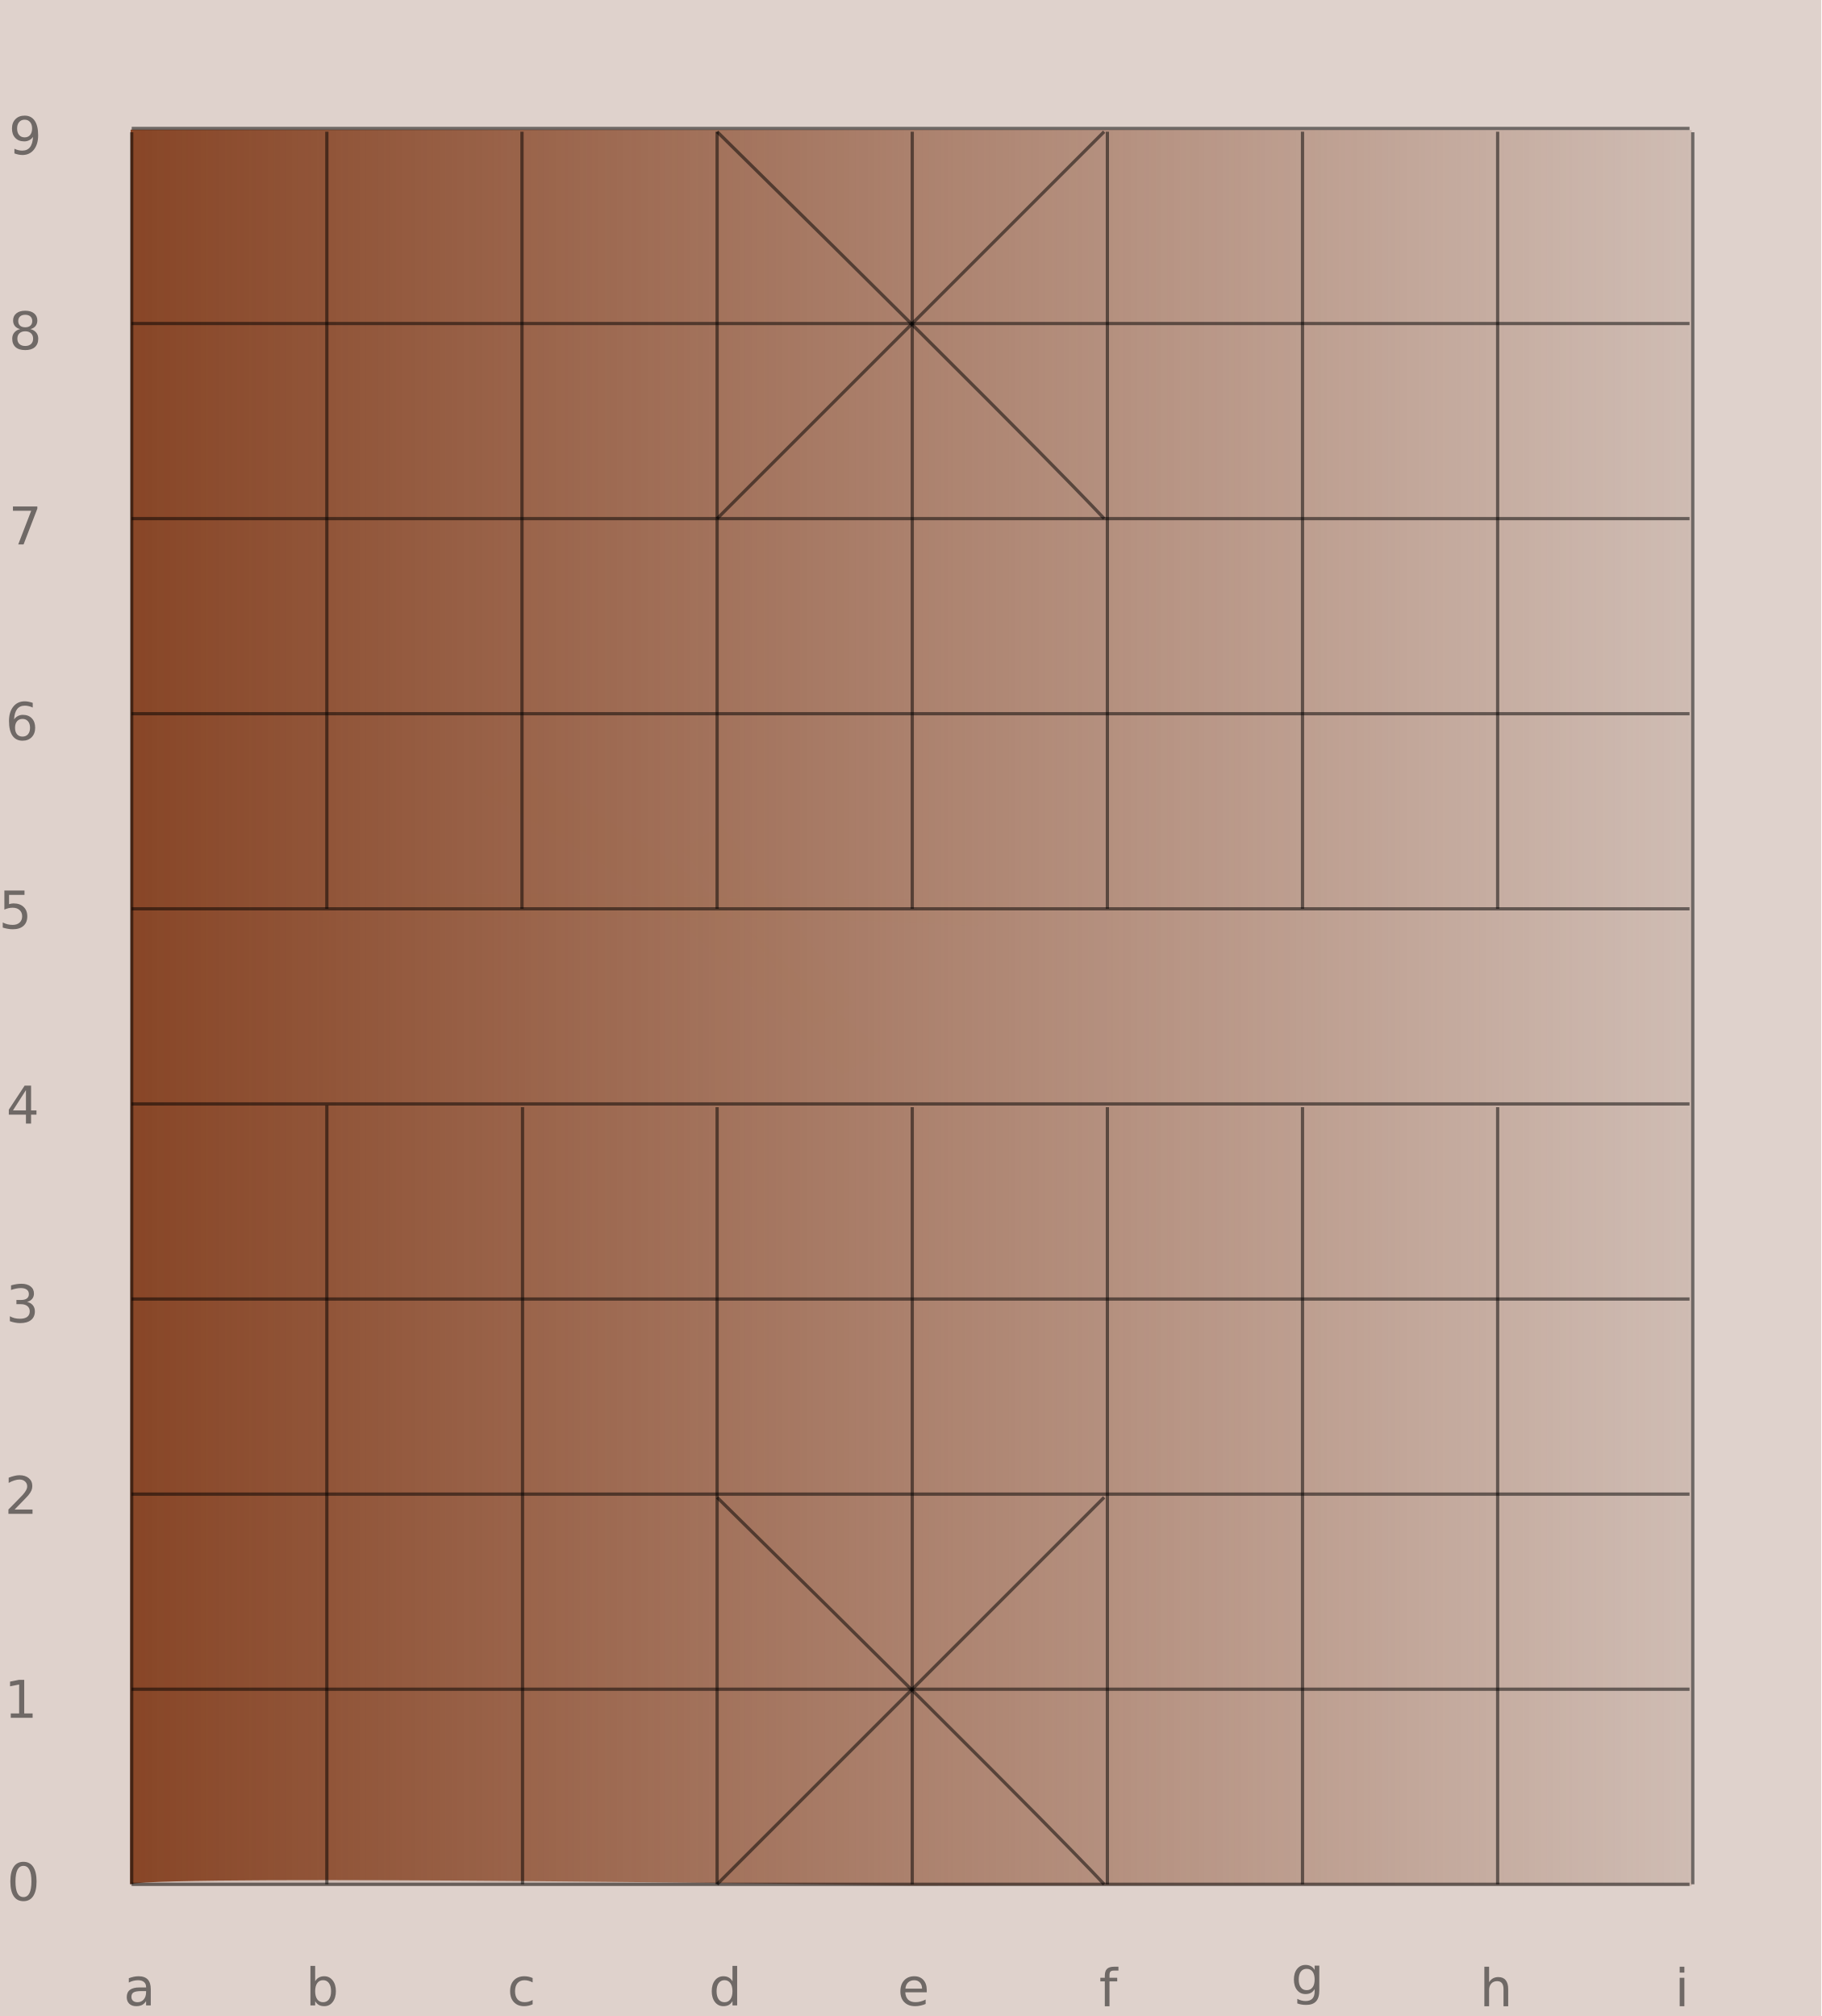
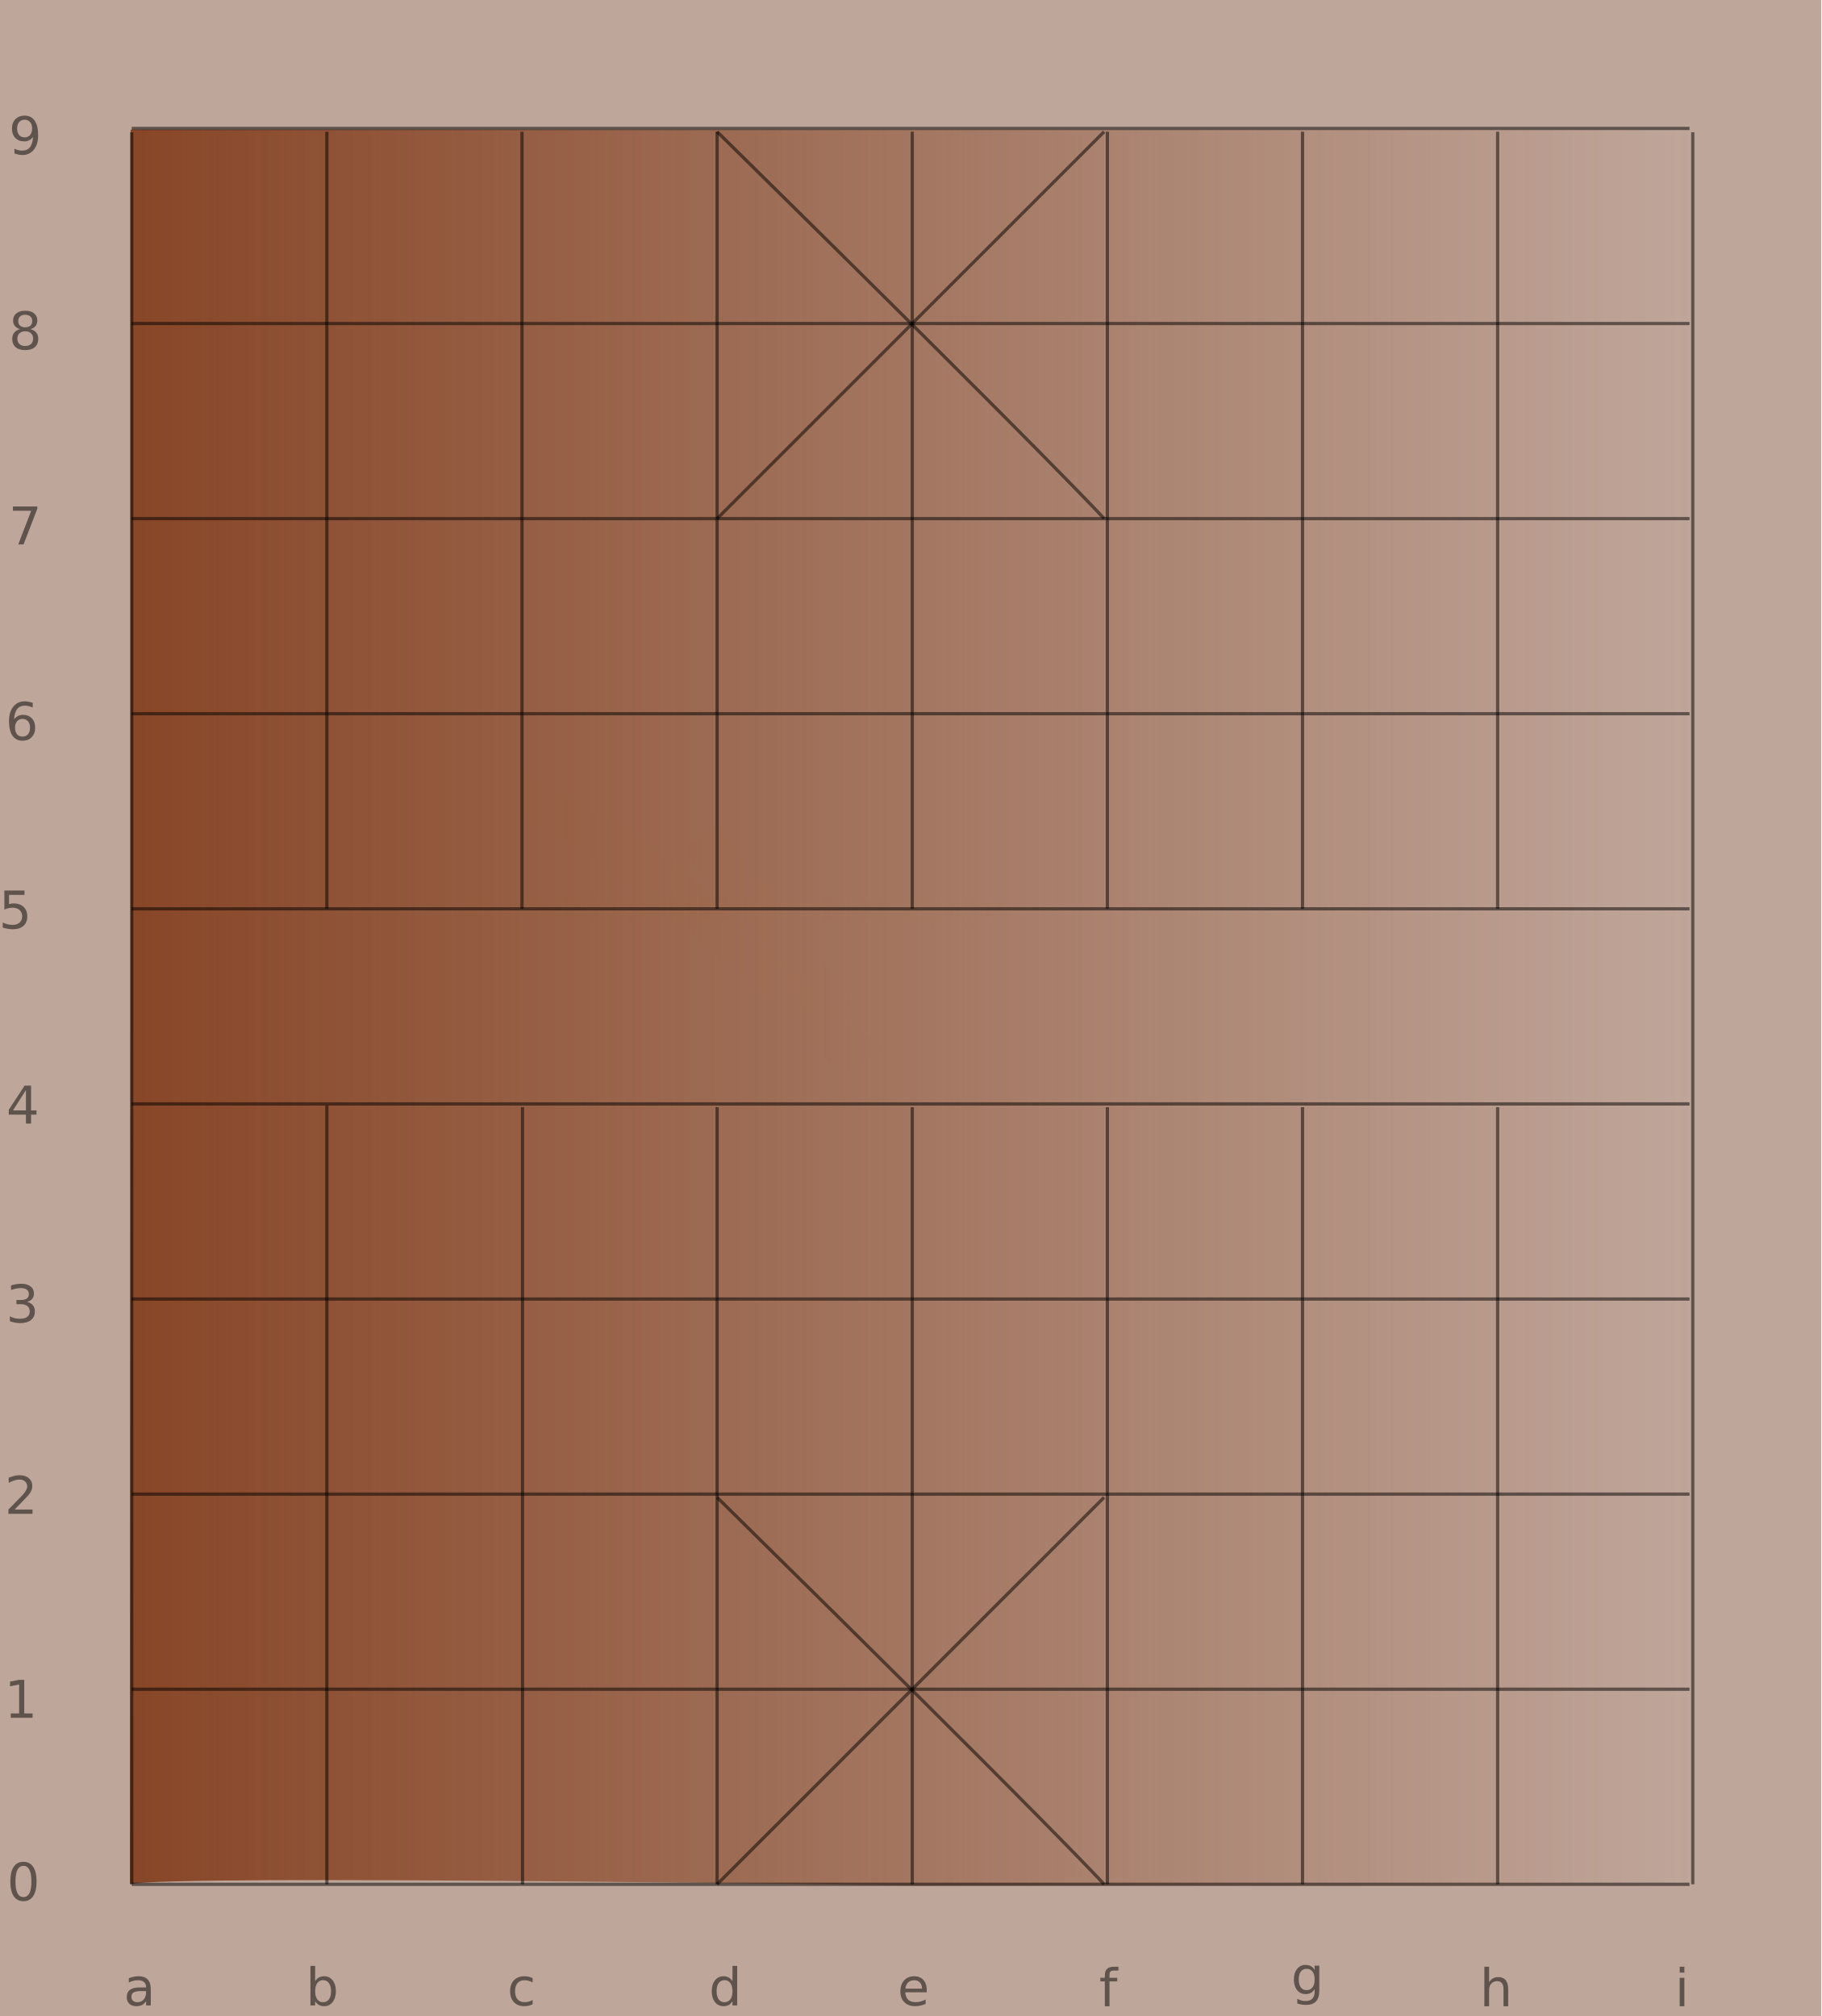
<svg xmlns="http://www.w3.org/2000/svg" xmlns:xlink="http://www.w3.org/1999/xlink" width="560" height="620" id="svg2" version="1.0">
  <defs id="defs4">
    <linearGradient id="linearGradient3236">
      <stop style="stop-color:#884627;stop-opacity:1;" offset="0" id="stop3238" />
      <stop style="stop-color:#884627;stop-opacity:0;" offset="1" id="stop3240" />
    </linearGradient>
    <linearGradient id="linearGradient4658">
      <stop id="stop4660" offset="0" style="stop-color:#bfa69a;stop-opacity:1;" />
      <stop id="stop4662" offset="1" style="stop-color:#bfa69a;stop-opacity:0;" />
    </linearGradient>
    <pattern patternTransform="matrix(10,0,0,10,-39.5,-51.86218)" id="pattern4654" xlink:href="#Strips1_1" />
    <pattern patternUnits="userSpaceOnUse" width="2" height="1" patternTransform="translate(0,0) scale(10,10)" id="Strips1_1">
      <rect style="fill:black;stroke:none" x="0" y="-0.5" width="1" height="2" id="rect3935" />
    </pattern>
    <filter height="1.957" y="-0.478" width="2.377" x="-0.688" id="filter3211">
      <feGaussianBlur id="feGaussianBlur3213" stdDeviation="192.079" />
    </filter>
    <pattern id="pattern4651" patternTransform="translate(42.5303,57.92279)" height="963.857" width="669.571" patternUnits="userSpaceOnUse">
      <rect style="opacity:0.801;fill:url(#pattern4654);fill-opacity:1;fill-rule:evenodd;stroke:#000000;stroke-width:1px;stroke-linecap:butt;stroke-linejoin:miter;stroke-opacity:1;filter:url(#filter3211)" id="rect2383" width="668.571" height="962.857" x="0.5" y="0.5" />
    </pattern>
    <linearGradient gradientTransform="matrix(1.018103,0,0,1.020436,-9.860833,-20.88066)" spreadMethod="pad" gradientUnits="userSpaceOnUse" y2="539.851" x2="712.102" y1="539.851" x1="42.53" id="linearGradient4668" xlink:href="#linearGradient4658" />
    <linearGradient xlink:href="#linearGradient4658" id="linearGradient4706" gradientUnits="userSpaceOnUse" gradientTransform="matrix(1.018103,0,0,1.020436,-23.30023,-26.7443)" spreadMethod="pad" x1="42.53" y1="539.851" x2="712.102" y2="539.851" />
    <linearGradient xlink:href="#linearGradient3236" id="linearGradient3242" x1="40" y1="309.874" x2="520" y2="309.874" gradientUnits="userSpaceOnUse" />
  </defs>
  <g id="layer1">
-     <rect style="opacity:0.5;fill:#bfa69a;fill-opacity:1" id="rect2392" width="560" height="620" x="0" y="0" />
+     <rect style="opacity:1;fill:#bfa69a;fill-opacity:1" id="rect2392" width="560" height="620" x="0" y="0" />
    <rect style="opacity:0.5;fill:#bfa69a;fill-opacity:1" id="rect2394" width="480" height="540" x="40.164" y="40" />
    <path style="opacity:1;fill:url(#linearGradient3242);fill-opacity:1" d="M 40.164,310 L 40.164,39.874 L 280.082,39.874 L 520,39.874 L 519.748,309.748 L 519.497,579.622 L 279.83,579.874 C 279.83,579.874 52.995,576.438 40,579.434 L 40.164,310 z" id="path2396" />
    <path style="opacity:0.5;fill:#884627;fill-opacity:0.019" id="path2413" d="M 107.997,274.644 C 121.394,275.152 134.807,274.924 148.21,274.893 C 181.971,274.946 215.726,275.847 249.486,276.229 C 269.803,276.469 290.119,276.875 310.429,277.463 L 300.323,284.741 C 280.401,283.649 260.459,282.967 240.507,282.736 C 206.402,282.331 172.285,281.554 138.179,282.202 C 124.121,282.553 110.064,282.99 96.006,283.356 L 107.997,274.644 z" />
    <path style="opacity:0.5;fill:#884627;fill-opacity:0.019" id="path2415" d="M 221.976,253.597 C 228.048,262.069 234.162,270.503 240.518,278.77 C 248.012,288.45 255.455,298.19 262.281,308.357 L 250.329,315.33 C 243.989,304.911 236.782,295.057 229.128,285.563 C 220.989,275.409 227.037,282.974 219.404,273.378 C 216.508,269.738 213.689,265.948 210.522,262.53 C 210.14,262.118 209.713,261.75 209.309,261.36 L 221.976,253.597 z" />
    <path style="opacity:0.5;fill:#884627;fill-opacity:0.019" id="path2417" d="M 259.207,330.516 C 249.349,321.729 240.174,312.198 230.615,303.085 C 219.763,293.043 208.611,283.295 197.017,274.112 C 186.875,266.528 176.125,259.832 165.234,253.391 C 159.599,250.103 153.923,246.889 148.205,243.749 L 159.819,236.205 C 165.338,239.539 170.83,242.917 176.41,246.147 C 187.459,252.626 198.619,259.028 208.928,266.655 C 220.081,276.219 230.507,286.62 241.5,296.367 C 251.264,305.377 260.732,314.95 271.685,322.527 L 259.207,330.516 z" />
    <path style="fill:none;fill-rule:evenodd;stroke:#000000;stroke-width:1px;stroke-linecap:butt;stroke-linejoin:miter;stroke-opacity:1;opacity:0.5" d="M 40.5,519.5 C 519.5,519.5 461.439,519.5 519.5,519.5" id="path2423" />
    <path style="fill:none;fill-rule:evenodd;stroke:#000000;stroke-width:1;stroke-linecap:butt;stroke-linejoin:miter;stroke-miterlimit:4;stroke-dasharray:none;stroke-opacity:1;opacity:0.5" d="M 40.5,459.5 C 519.5,459.5 461.44,459.5 519.5,459.5" id="path2425" />
    <path style="fill:none;fill-rule:evenodd;stroke:#000000;stroke-width:1px;stroke-linecap:butt;stroke-linejoin:miter;stroke-opacity:1;opacity:0.5" d="M 40.5,399.5 C 519.5,399.5 461.44,399.5 519.5,399.5" id="path2427" />
    <path style="fill:none;fill-rule:evenodd;stroke:#000000;stroke-width:1px;stroke-linecap:butt;stroke-linejoin:miter;stroke-opacity:1;opacity:0.5" d="M 40.5,579.5 C 519.5,579.5 461.44,579.5 519.5,579.5" id="path3201" />
    <path style="fill:none;fill-rule:evenodd;stroke:#000000;stroke-width:1px;stroke-linecap:butt;stroke-linejoin:miter;stroke-opacity:1;opacity:0.5" d="M 40.5,40.671 C 40.5,567.786 40.5,579.5 40.5,579.5" id="path3203" />
    <path style="fill:none;fill-rule:evenodd;stroke:#000000;stroke-width:1px;stroke-linecap:butt;stroke-linejoin:miter;stroke-opacity:1;opacity:0.5" d="M 520.5,40.671 C 520.5,567.786 520.5,579.5 520.5,579.5" id="path3205" />
    <path style="fill:none;fill-rule:evenodd;stroke:#000000;stroke-width:1px;stroke-linecap:butt;stroke-linejoin:miter;stroke-opacity:1;opacity:0.5" d="M 40.5,39.5 C 519.5,39.5 461.439,39.5 519.5,39.5" id="path3207" />
    <path style="fill:none;fill-rule:evenodd;stroke:#000000;stroke-width:1px;stroke-linecap:butt;stroke-linejoin:miter;stroke-opacity:1;opacity:0.5" d="M 40.5,339.5 C 519.5,339.5 461.44,339.5 519.5,339.5" id="path3209" />
    <path style="fill:none;fill-rule:evenodd;stroke:#000000;stroke-width:1px;stroke-linecap:butt;stroke-linejoin:miter;stroke-opacity:1;opacity:0.5" d="M 40.5,279.5 C 519.5,279.5 461.44,279.5 519.5,279.5" id="path3211" />
    <path style="fill:none;fill-rule:evenodd;stroke:#000000;stroke-width:1px;stroke-linecap:butt;stroke-linejoin:miter;stroke-opacity:1;opacity:0.5" d="M 40.5,219.5 C 519.5,219.5 461.44,219.5 519.5,219.5" id="path3213" />
    <path style="fill:none;fill-rule:evenodd;stroke:#000000;stroke-width:1px;stroke-linecap:butt;stroke-linejoin:miter;stroke-opacity:1;opacity:0.5" d="M 40.5,159.5 C 519.5,159.5 461.44,159.5 519.5,159.5" id="path3215" />
    <path style="fill:none;fill-rule:evenodd;stroke:#000000;stroke-width:1px;stroke-linecap:butt;stroke-linejoin:miter;stroke-opacity:1;opacity:0.5" d="M 40.5,99.5 C 519.5,99.5 461.44,99.5 519.5,99.5" id="path3217" />
    <path style="fill:none;fill-rule:evenodd;stroke:#000000;stroke-width:1px;stroke-linecap:butt;stroke-linejoin:miter;stroke-opacity:1;opacity:0.5" d="M 100.5,339.944 C 100.5,574.292 100.5,579.5 100.5,579.5" id="path3219" />
    <path style="fill:none;fill-rule:evenodd;stroke:#000000;stroke-width:1px;stroke-linecap:butt;stroke-linejoin:miter;stroke-opacity:1;opacity:0.5" d="M 160.664,340.5 C 160.664,574.304 160.664,579.5 160.664,579.5" id="path3223" />
    <path style="fill:none;fill-rule:evenodd;stroke:#000000;stroke-width:1px;stroke-linecap:butt;stroke-linejoin:miter;stroke-opacity:1;opacity:0.5" d="M 220.5,340.5 C 220.5,574.304 220.5,579.5 220.5,579.5" id="path3225" />
    <path style="fill:none;fill-rule:evenodd;stroke:#000000;stroke-width:1px;stroke-linecap:butt;stroke-linejoin:miter;stroke-opacity:1;opacity:0.5" d="M 280.5,340.5 C 280.5,574.304 280.5,579.5 280.5,579.5" id="path3227" />
    <path style="fill:none;fill-rule:evenodd;stroke:#000000;stroke-width:1px;stroke-linecap:butt;stroke-linejoin:miter;stroke-opacity:1;opacity:0.5" d="M 340.5,340.5 C 340.5,574.304 340.5,579.5 340.5,579.5" id="path3229" />
    <path style="fill:none;fill-rule:evenodd;stroke:#000000;stroke-width:1px;stroke-linecap:butt;stroke-linejoin:miter;stroke-opacity:1;opacity:0.5" d="M 400.5,340.5 C 400.5,574.304 400.5,579.5 400.5,579.5" id="path3231" />
    <path style="fill:none;fill-rule:evenodd;stroke:#000000;stroke-width:1px;stroke-linecap:butt;stroke-linejoin:miter;stroke-opacity:1;opacity:0.5" d="M 460.5,340.5 C 460.5,574.304 460.5,579.5 460.5,579.5" id="path3233" />
    <path style="fill:none;fill-rule:evenodd;stroke:#000000;stroke-width:1px;stroke-linecap:butt;stroke-linejoin:miter;stroke-opacity:1;opacity:0.5" d="M 100.5,40.5 C 100.5,274.304 100.5,279.5 100.5,279.5" id="path3235" />
    <path style="fill:none;fill-rule:evenodd;stroke:#000000;stroke-width:1px;stroke-linecap:butt;stroke-linejoin:miter;stroke-opacity:1;opacity:0.5" d="M 160.5,40.5 C 160.5,274.304 160.5,279.5 160.5,279.5" id="path3237" />
    <path style="fill:none;fill-rule:evenodd;stroke:#000000;stroke-width:1px;stroke-linecap:butt;stroke-linejoin:miter;stroke-opacity:1;opacity:0.5" d="M 220.5,40.5 C 220.5,274.304 220.5,279.5 220.5,279.5" id="path3239" />
    <path style="fill:none;fill-rule:evenodd;stroke:#000000;stroke-width:1px;stroke-linecap:butt;stroke-linejoin:miter;stroke-opacity:1;opacity:0.5" d="M 280.5,40.5 C 280.5,274.304 280.5,279.5 280.5,279.5" id="path3241" />
    <path style="fill:none;fill-rule:evenodd;stroke:#000000;stroke-width:1px;stroke-linecap:butt;stroke-linejoin:miter;stroke-opacity:1;opacity:0.5" d="M 340.5,40.5 C 340.5,274.304 340.5,279.5 340.5,279.5" id="path3243" />
    <path style="fill:none;fill-rule:evenodd;stroke:#000000;stroke-width:1px;stroke-linecap:butt;stroke-linejoin:miter;stroke-opacity:1;opacity:0.5" d="M 400.5,40.5 C 400.5,274.304 400.5,279.5 400.5,279.5" id="path3245" />
    <path style="fill:none;fill-rule:evenodd;stroke:#000000;stroke-width:1px;stroke-linecap:butt;stroke-linejoin:miter;stroke-opacity:1;opacity:0.5" d="M 460.5,40.5 C 460.5,274.304 460.5,279.5 460.5,279.5" id="path3247" />
    <path style="fill:none;fill-rule:evenodd;stroke:#000000;stroke-width:1px;stroke-linecap:butt;stroke-linejoin:miter;stroke-opacity:1;opacity:0.5" d="M 220.5,460.5 C 324.946,563.35 339.5,579.5 339.5,579.5" id="path3249" />
    <path style="fill:none;fill-rule:evenodd;stroke:#000000;stroke-width:1px;stroke-linecap:butt;stroke-linejoin:miter;stroke-opacity:1;opacity:0.5" d="M 220.5,579.5 C 322.5,477.5 339.5,460.5 339.5,460.5" id="path3251" />
    <path style="fill:none;fill-rule:evenodd;stroke:#000000;stroke-width:1px;stroke-linecap:butt;stroke-linejoin:miter;stroke-opacity:1;opacity:0.5" d="M 220.5,159.5 C 322.5,57.5 339.5,40.5 339.5,40.5" id="path3253" />
    <path style="fill:none;fill-rule:evenodd;stroke:#000000;stroke-width:1px;stroke-linecap:butt;stroke-linejoin:miter;stroke-opacity:1;opacity:0.5" d="M 220.5,40.5 C 324.946,143.35 339.5,159.5 339.5,159.5" id="path3255" />
    <text xml:space="preserve" style="font-size:16px;font-style:normal;font-variant:normal;font-weight:normal;font-stretch:normal;text-align:start;line-height:100%;writing-mode:lr-tb;text-anchor:start;opacity:0.5;fill:#000000;fill-opacity:1;stroke:none;stroke-width:1px;stroke-linecap:butt;stroke-linejoin:miter;stroke-opacity:1;font-family:Bitstream Vera Sans;-inkscape-font-specification:Bitstream Vera Sans" x="38" y="616.745" id="text2428">
      <tspan id="tspan2430" x="38" y="616.745">a</tspan>
    </text>
    <text xml:space="preserve" style="font-size:16px;font-style:normal;font-variant:normal;font-weight:normal;font-stretch:normal;text-align:start;line-height:100%;writing-mode:lr-tb;text-anchor:start;opacity:0.5;fill:#000000;fill-opacity:1;stroke:none;stroke-width:1px;stroke-linecap:butt;stroke-linejoin:miter;stroke-opacity:1;font-family:Bitstream Vera Sans;-inkscape-font-specification:Bitstream Vera Sans" x="94" y="616.745" id="text2432">
      <tspan id="tspan2436" x="94" y="616.745">b</tspan>
    </text>
    <text xml:space="preserve" style="font-size:16px;font-style:normal;font-variant:normal;font-weight:normal;font-stretch:normal;text-align:start;line-height:100%;writing-mode:lr-tb;text-anchor:start;opacity:0.5;fill:#000000;fill-opacity:1;stroke:none;stroke-width:1px;stroke-linecap:butt;stroke-linejoin:miter;stroke-opacity:1;font-family:Bitstream Vera Sans;-inkscape-font-specification:Bitstream Vera Sans" x="2.116" y="584.456" id="text2438">
      <tspan id="tspan2442" x="2.116" y="584.456">0</tspan>
    </text>
    <text xml:space="preserve" style="font-size:16px;font-style:normal;font-variant:normal;font-weight:normal;font-stretch:normal;text-align:start;line-height:100%;writing-mode:lr-tb;text-anchor:start;opacity:0.5;fill:#000000;fill-opacity:1;stroke:none;stroke-width:1px;stroke-linecap:butt;stroke-linejoin:miter;stroke-opacity:1;font-family:Bitstream Vera Sans;-inkscape-font-specification:Bitstream Vera Sans" x="1.325" y="528.28" id="text2444">
      <tspan id="tspan2448" x="1.325" y="528.28">1</tspan>
    </text>
    <text xml:space="preserve" style="font-size:16px;font-style:normal;font-variant:normal;font-weight:normal;font-stretch:normal;text-align:start;line-height:100%;writing-mode:lr-tb;text-anchor:start;opacity:0.5;fill:#000000;fill-opacity:1;stroke:none;stroke-width:1px;stroke-linecap:butt;stroke-linejoin:miter;stroke-opacity:1;font-family:Bitstream Vera Sans;-inkscape-font-specification:Bitstream Vera Sans" x="1.418" y="465.561" id="text2450">
      <tspan id="tspan2454" x="1.418" y="465.561">2</tspan>
    </text>
    <text xml:space="preserve" style="font-size:16px;font-style:normal;font-variant:normal;font-weight:normal;font-stretch:normal;text-align:start;line-height:100%;writing-mode:lr-tb;text-anchor:start;opacity:0.5;fill:#000000;fill-opacity:1;stroke:none;stroke-width:1px;stroke-linecap:butt;stroke-linejoin:miter;stroke-opacity:1;font-family:Bitstream Vera Sans;-inkscape-font-specification:Bitstream Vera Sans" x="1.818" y="406.68" id="text2456">
      <tspan id="tspan2460" x="1.818" y="406.68">3</tspan>
    </text>
    <text xml:space="preserve" style="font-size:16px;font-style:normal;font-variant:normal;font-weight:normal;font-stretch:normal;text-align:start;line-height:100%;writing-mode:lr-tb;text-anchor:start;opacity:0.5;fill:#000000;fill-opacity:1;stroke:none;stroke-width:1px;stroke-linecap:butt;stroke-linejoin:miter;stroke-opacity:1;font-family:Bitstream Vera Sans;-inkscape-font-specification:Bitstream Vera Sans" x="1.931" y="345.552" id="text2462">
      <tspan id="tspan2466" x="1.931" y="345.552">4</tspan>
    </text>
    <text xml:space="preserve" style="font-size:16px;font-style:normal;font-variant:normal;font-weight:normal;font-stretch:normal;text-align:start;line-height:100%;writing-mode:lr-tb;text-anchor:start;opacity:0.5;fill:#000000;fill-opacity:1;stroke:none;stroke-width:1px;stroke-linecap:butt;stroke-linejoin:miter;stroke-opacity:1;font-family:Bitstream Vera Sans;-inkscape-font-specification:Bitstream Vera Sans" x="-0.389" y="285.552" id="text2468">
      <tspan id="tspan2472" x="-0.389" y="285.552">5</tspan>
    </text>
    <text xml:space="preserve" style="font-size:16px;font-style:normal;font-variant:normal;font-weight:normal;font-stretch:normal;text-align:start;line-height:100%;writing-mode:lr-tb;text-anchor:start;opacity:0.5;fill:#000000;fill-opacity:1;stroke:none;stroke-width:1px;stroke-linecap:butt;stroke-linejoin:miter;stroke-opacity:1;font-family:Bitstream Vera Sans;-inkscape-font-specification:Bitstream Vera Sans" x="1.642" y="227.561" id="text2474">
      <tspan id="tspan2478" x="1.642" y="227.561">6</tspan>
    </text>
    <text xml:space="preserve" style="font-size:16px;font-style:normal;font-variant:normal;font-weight:normal;font-stretch:normal;text-align:start;line-height:100%;writing-mode:lr-tb;text-anchor:start;opacity:0.5;fill:#000000;fill-opacity:1;stroke:none;stroke-width:1px;stroke-linecap:butt;stroke-linejoin:miter;stroke-opacity:1;font-family:Bitstream Vera Sans;-inkscape-font-specification:Bitstream Vera Sans" x="2.668" y="167.434" id="text2480">
      <tspan id="tspan2496" x="2.668" y="167.434">7</tspan>
    </text>
    <text xml:space="preserve" style="font-size:16px;font-style:normal;font-variant:normal;font-weight:normal;font-stretch:normal;text-align:start;line-height:100%;writing-mode:lr-tb;text-anchor:start;opacity:0.5;fill:#000000;fill-opacity:1;stroke:none;stroke-width:1px;stroke-linecap:butt;stroke-linejoin:miter;stroke-opacity:1;font-family:Bitstream Vera Sans;-inkscape-font-specification:Bitstream Vera Sans" x="2.668" y="107.434" id="text2484">
      <tspan id="tspan2494" x="2.668" y="107.434">8</tspan>
    </text>
    <text xml:space="preserve" style="font-size:16px;font-style:normal;font-variant:normal;font-weight:normal;font-stretch:normal;text-align:start;line-height:100%;writing-mode:lr-tb;text-anchor:start;opacity:0.5;fill:#000000;fill-opacity:1;stroke:none;stroke-width:1px;stroke-linecap:butt;stroke-linejoin:miter;stroke-opacity:1;font-family:Bitstream Vera Sans;-inkscape-font-specification:Bitstream Vera Sans" x="2.668" y="47.434" id="text2488">
      <tspan id="tspan2492" x="2.668" y="47.434">9</tspan>
    </text>
    <text xml:space="preserve" style="font-size:16px;font-style:normal;font-variant:normal;font-weight:normal;font-stretch:normal;text-align:start;line-height:100%;writing-mode:lr-tb;text-anchor:start;opacity:0.5;fill:#000000;fill-opacity:1;stroke:none;stroke-width:1px;stroke-linecap:butt;stroke-linejoin:miter;stroke-opacity:1;font-family:Bitstream Vera Sans;-inkscape-font-specification:Bitstream Vera Sans" x="155.962" y="616.745" id="text2498">
      <tspan id="tspan2526" x="155.962" y="616.745">c</tspan>
    </text>
    <text xml:space="preserve" style="font-size:16px;font-style:normal;font-variant:normal;font-weight:normal;font-stretch:normal;text-align:start;line-height:100%;writing-mode:lr-tb;text-anchor:start;opacity:0.5;fill:#000000;fill-opacity:1;stroke:none;stroke-width:1px;stroke-linecap:butt;stroke-linejoin:miter;stroke-opacity:1;font-family:Bitstream Vera Sans;-inkscape-font-specification:Bitstream Vera Sans" x="217.962" y="616.745" id="text2502">
      <tspan id="tspan2528" x="217.962" y="616.745">d</tspan>
    </text>
    <text xml:space="preserve" style="font-size:16px;font-style:normal;font-variant:normal;font-weight:normal;font-stretch:normal;text-align:start;line-height:100%;writing-mode:lr-tb;text-anchor:start;opacity:0.5;fill:#000000;fill-opacity:1;stroke:none;stroke-width:1px;stroke-linecap:butt;stroke-linejoin:miter;stroke-opacity:1;font-family:Bitstream Vera Sans;-inkscape-font-specification:Bitstream Vera Sans" x="275.962" y="616.745" id="text2506">
      <tspan id="tspan2530" x="275.962" y="616.745">e</tspan>
    </text>
    <text xml:space="preserve" style="font-size:16px;font-style:normal;font-variant:normal;font-weight:normal;font-stretch:normal;text-align:start;line-height:100%;writing-mode:lr-tb;text-anchor:start;opacity:0.5;fill:#000000;fill-opacity:1;stroke:none;stroke-width:1px;stroke-linecap:butt;stroke-linejoin:miter;stroke-opacity:1;font-family:Bitstream Vera Sans;-inkscape-font-specification:Bitstream Vera Sans" x="337.962" y="617" id="text2510">
      <tspan id="tspan2532" x="337.962" y="617">f</tspan>
    </text>
    <text xml:space="preserve" style="font-size:16px;font-style:normal;font-variant:normal;font-weight:normal;font-stretch:normal;text-align:start;line-height:100%;writing-mode:lr-tb;text-anchor:start;opacity:0.5;fill:#000000;fill-opacity:1;stroke:none;stroke-width:1px;stroke-linecap:butt;stroke-linejoin:miter;stroke-opacity:1;font-family:Bitstream Vera Sans;-inkscape-font-specification:Bitstream Vera Sans" x="396.962" y="613.256" id="text2514">
      <tspan id="tspan2534" x="396.962" y="613.256">g</tspan>
    </text>
    <text xml:space="preserve" style="font-size:16px;font-style:normal;font-variant:normal;font-weight:normal;font-stretch:normal;text-align:start;line-height:100%;writing-mode:lr-tb;text-anchor:start;opacity:0.5;fill:#000000;fill-opacity:1;stroke:none;stroke-width:1px;stroke-linecap:butt;stroke-linejoin:miter;stroke-opacity:1;font-family:Bitstream Vera Sans;-inkscape-font-specification:Bitstream Vera Sans" x="454.962" y="617" id="text2518">
      <tspan id="tspan2536" x="454.962" y="617">h</tspan>
    </text>
    <text xml:space="preserve" style="font-size:16px;font-style:normal;font-variant:normal;font-weight:normal;font-stretch:normal;text-align:start;line-height:100%;writing-mode:lr-tb;text-anchor:start;opacity:0.5;fill:#000000;fill-opacity:1;stroke:none;stroke-width:1px;stroke-linecap:butt;stroke-linejoin:miter;stroke-opacity:1;font-family:Bitstream Vera Sans;-inkscape-font-specification:Bitstream Vera Sans" x="514.962" y="617" id="text2522">
      <tspan id="tspan2538" x="514.962" y="617">i</tspan>
    </text>
  </g>
</svg>
